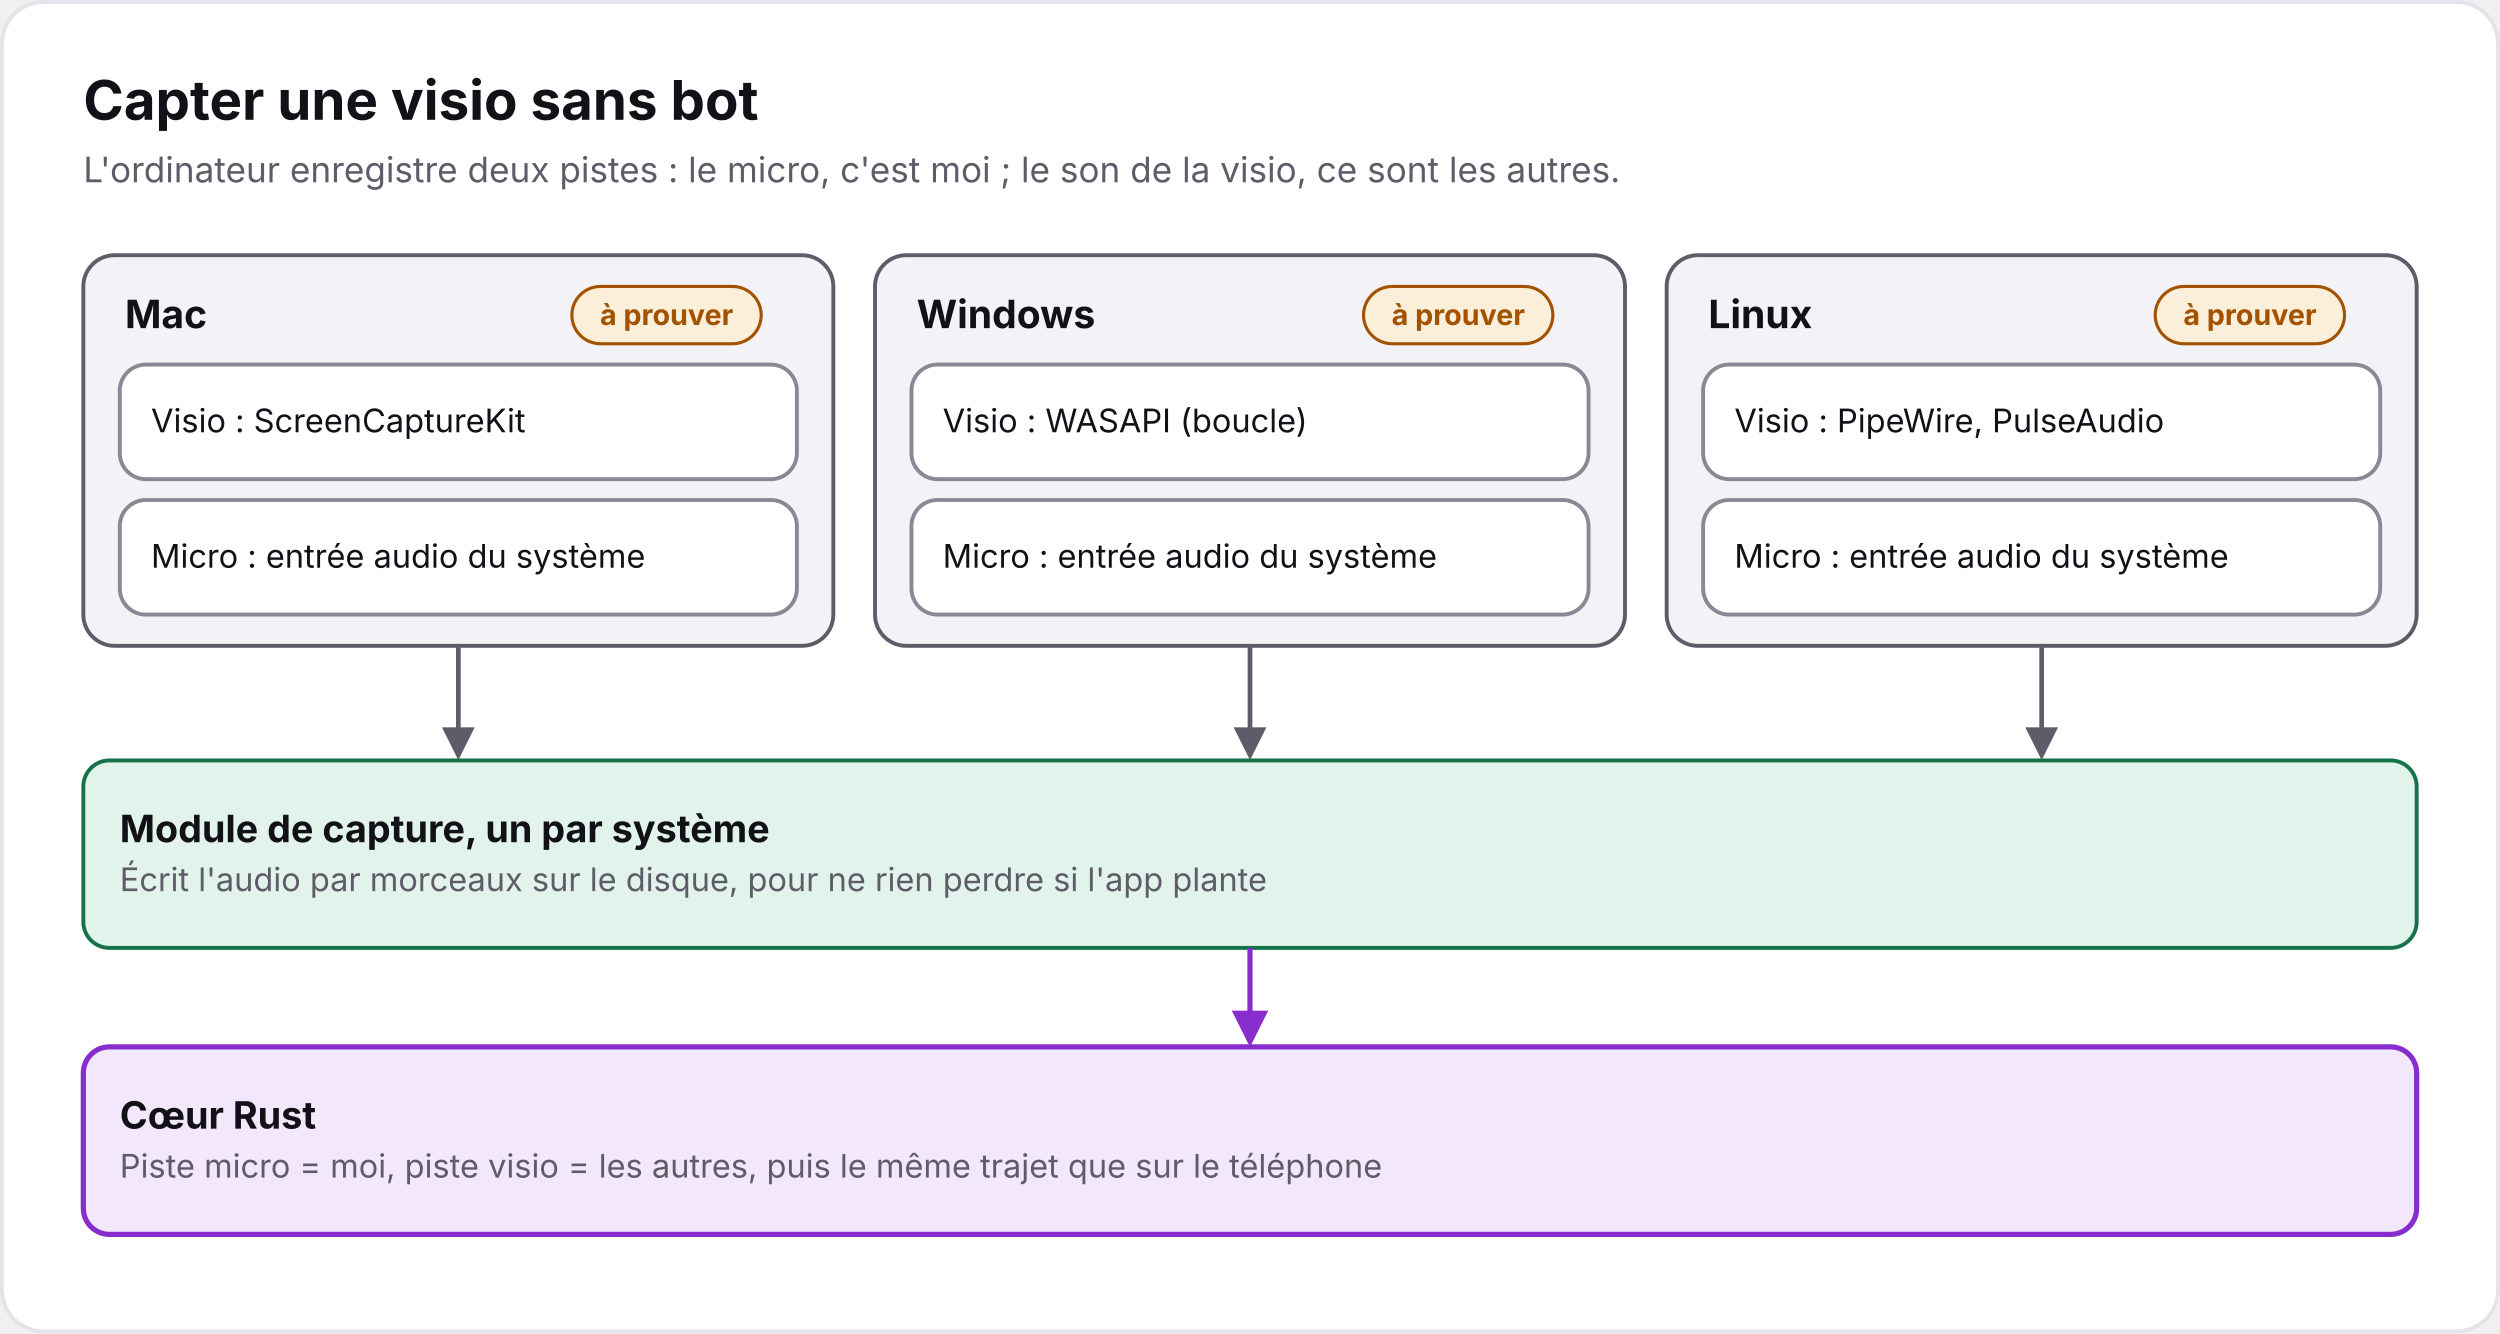
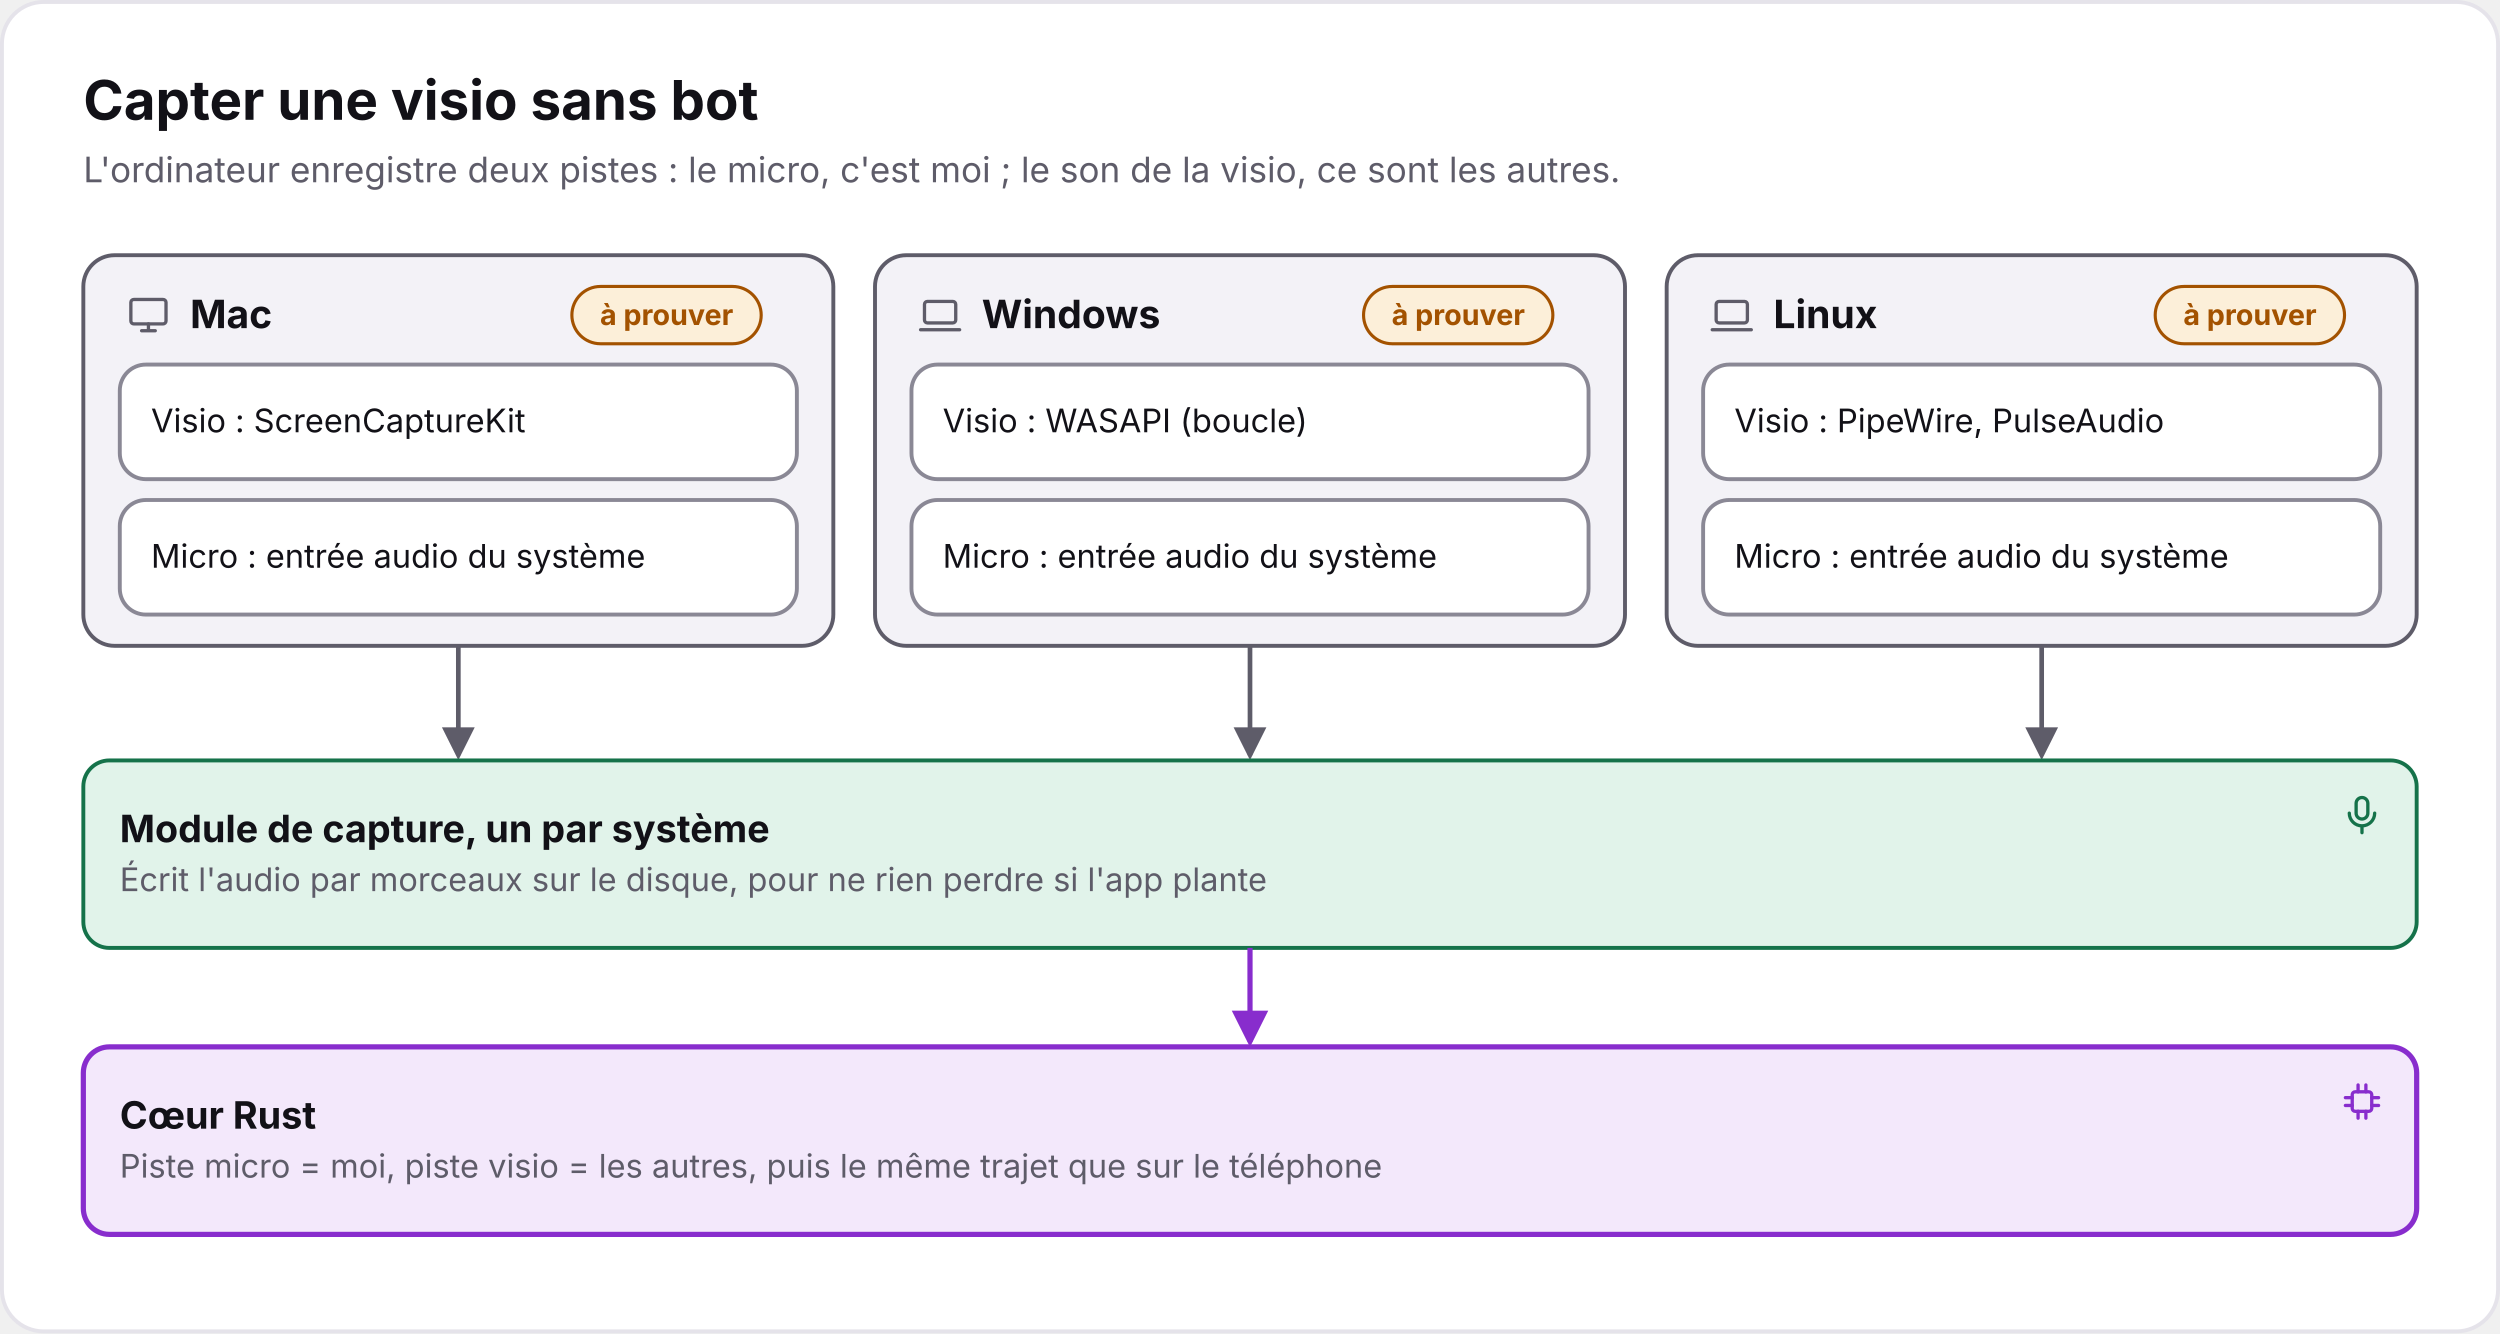
<svg xmlns="http://www.w3.org/2000/svg" viewBox="0 0 960 512" width="960" height="512" role="img" aria-label="Capter une visio sans bot" font-family="'Schibsted Grotesk','Inter','Segoe UI',system-ui,-apple-system,'Helvetica Neue',Arial,sans-serif">
  <defs>
+     <symbol id="i-mac" viewBox="0 0 24 24" fill="none" stroke="currentColor" stroke-width="1.7" stroke-linecap="round" stroke-linejoin="round">
+       <rect x="3" y="4" width="18" height="12.5" rx="1.5" />
+       <path d="M12 16.5v3.5M8.5 20h7" />
+     </symbol>
+     <symbol id="i-ordinateur" viewBox="0 0 24 24" fill="none" stroke="currentColor" stroke-width="1.7" stroke-linecap="round" stroke-linejoin="round">
+       <rect x="4" y="5" width="16" height="11" rx="1.5" />
+       <path d="M2 19.5h20" />
+     </symbol>
+     <symbol id="i-micro" viewBox="0 0 24 24" fill="none" stroke="currentColor" stroke-width="1.7" stroke-linecap="round" stroke-linejoin="round">
+       <rect x="9" y="3" width="6" height="11" rx="3" />
+       <path d="M5.5 11a6.5 6.5 0 0 0 13 0M12 17.5V21" />
+     </symbol>
+     <symbol id="i-coeur" viewBox="0 0 24 24" fill="none" stroke="currentColor" stroke-width="1.7" stroke-linecap="round" stroke-linejoin="round">
+       <rect x="7" y="7" width="10" height="10" rx="1.5" />
+       <path d="M10 3.5V7M14 3.5V7M10 17v3.5M14 17v3.5M3.5 10H7M3.5 14H7M17 10h3.5M17 14h3.5" />
+     </symbol>
    <marker id="m5E5C69" viewBox="0 0 10 10" refX="8.5" refY="5" markerWidth="7" markerHeight="7" orient="auto-start-reverse">
      <path d="M0 0L10 5L0 10z" fill="#5E5C69" />
    </marker>
    <marker id="m882DCD" viewBox="0 0 10 10" refX="8.5" refY="5" markerWidth="7" markerHeight="7" orient="auto-start-reverse">
      <path d="M0 0L10 5L0 10z" fill="#882DCD" />
    </marker>
  </defs>
  <rect x="0.75" y="0.75" width="958.5" height="510.5" rx="16" fill="#FFFFFF" stroke="#E5E3EA" stroke-width="1.5" />
  <text x="32.0" y="46.0" font-size="21" font-weight="700" fill="#121117" text-anchor="start">Capter une visio sans bot</text>
  <text x="32.0" y="70.0" font-size="13.5" font-weight="400" fill="#5E5C69" text-anchor="start">L'ordinateur enregistre deux pistes : le micro, c'est moi ; le son de la visio, ce sont les autres.</text>
  <rect x="32.0" y="98.0" width="288.0" height="150.0" rx="12" fill="#F3F2F7" stroke="#5E5C69" stroke-width="1.5" />
-   <text x="48.0" y="126.0" font-size="15" font-weight="700" fill="#121117" text-anchor="start">Mac</text>
+   <text x="73.0" y="126.0" font-size="15" font-weight="700" fill="#121117" text-anchor="start">Mac</text>
  <rect x="219.6" y="110.0" width="72.7" height="22.0" rx="11.0" fill="#FCEFD9" stroke="#A35200" stroke-width="1.2" />
  <text x="256.0" y="124.8" font-size="11" font-weight="700" fill="#A35200" text-anchor="middle">à prouver</text>
  <rect x="46.0" y="140.0" width="260.0" height="44.0" rx="10" fill="#FFFFFF" stroke="#8A8895" stroke-width="1.5" />
  <text x="58.0" y="166.0" font-size="12.5" font-weight="400" fill="#121117" text-anchor="start">Visio : ScreenCaptureKit</text>
  <rect x="46.0" y="192.0" width="260.0" height="44.0" rx="10" fill="#FFFFFF" stroke="#8A8895" stroke-width="1.5" />
  <text x="58.0" y="218.0" font-size="12.5" font-weight="400" fill="#121117" text-anchor="start">Micro : entrée audio du système</text>
  <path d="M176.0 248.0 L176.0 290.0" fill="none" stroke="#5E5C69" stroke-width="1.8" stroke-linejoin="round" marker-end="url(#m5E5C69)" />
  <rect x="336.0" y="98.0" width="288.0" height="150.0" rx="12" fill="#F3F2F7" stroke="#5E5C69" stroke-width="1.5" />
-   <text x="352.0" y="126.0" font-size="15" font-weight="700" fill="#121117" text-anchor="start">Windows</text>
+   <text x="377.0" y="126.0" font-size="15" font-weight="700" fill="#121117" text-anchor="start">Windows</text>
  <rect x="523.6" y="110.0" width="72.7" height="22.0" rx="11.0" fill="#FCEFD9" stroke="#A35200" stroke-width="1.2" />
  <text x="560.0" y="124.8" font-size="11" font-weight="700" fill="#A35200" text-anchor="middle">à prouver</text>
  <rect x="350.0" y="140.0" width="260.0" height="44.0" rx="10" fill="#FFFFFF" stroke="#8A8895" stroke-width="1.5" />
  <text x="362.0" y="166.0" font-size="12.5" font-weight="400" fill="#121117" text-anchor="start">Visio : WASAPI (boucle)</text>
  <rect x="350.0" y="192.0" width="260.0" height="44.0" rx="10" fill="#FFFFFF" stroke="#8A8895" stroke-width="1.5" />
  <text x="362.0" y="218.0" font-size="12.5" font-weight="400" fill="#121117" text-anchor="start">Micro : entrée audio du système</text>
  <path d="M480.0 248.0 L480.0 290.0" fill="none" stroke="#5E5C69" stroke-width="1.8" stroke-linejoin="round" marker-end="url(#m5E5C69)" />
  <rect x="640.0" y="98.0" width="288.0" height="150.0" rx="12" fill="#F3F2F7" stroke="#5E5C69" stroke-width="1.5" />
-   <text x="656.0" y="126.0" font-size="15" font-weight="700" fill="#121117" text-anchor="start">Linux</text>
+   <text x="681.0" y="126.0" font-size="15" font-weight="700" fill="#121117" text-anchor="start">Linux</text>
  <rect x="827.6" y="110.0" width="72.7" height="22.0" rx="11.0" fill="#FCEFD9" stroke="#A35200" stroke-width="1.2" />
  <text x="864.0" y="124.8" font-size="11" font-weight="700" fill="#A35200" text-anchor="middle">à prouver</text>
  <rect x="654.0" y="140.0" width="260.0" height="44.0" rx="10" fill="#FFFFFF" stroke="#8A8895" stroke-width="1.5" />
  <text x="666.0" y="166.0" font-size="12.5" font-weight="400" fill="#121117" text-anchor="start">Visio : PipeWire, PulseAudio</text>
  <rect x="654.0" y="192.0" width="260.0" height="44.0" rx="10" fill="#FFFFFF" stroke="#8A8895" stroke-width="1.5" />
  <text x="666.0" y="218.0" font-size="12.5" font-weight="400" fill="#121117" text-anchor="start">Micro : entrée audio du système</text>
  <path d="M784.0 248.0 L784.0 290.0" fill="none" stroke="#5E5C69" stroke-width="1.8" stroke-linejoin="round" marker-end="url(#m5E5C69)" />
  <rect x="32.0" y="292.0" width="896.0" height="72.0" rx="10" fill="#E1F3EA" stroke="#15724A" stroke-width="1.5" />
  <text x="46.0" y="323.4" font-size="14.5" font-weight="700" fill="#121117" text-anchor="start">Module de capture, un par système</text>
  <text x="46.0" y="342.2" font-size="12.5" font-weight="400" fill="#5E5C69" text-anchor="start">Écrit l'audio par morceaux sur le disque, pour ne rien perdre si l'app plante</text>
  <path d="M480.0 364.0 L480.0 400.0" fill="none" stroke="#882DCD" stroke-width="2" stroke-linejoin="round" marker-end="url(#m882DCD)" />
  <rect x="32.0" y="402.0" width="896.0" height="72.0" rx="10" fill="#F3E8FB" stroke="#882DCD" stroke-width="2" />
  <text x="46.0" y="433.4" font-size="14.5" font-weight="700" fill="#121117" text-anchor="start">Cœur Rust</text>
  <text x="46.0" y="452.2" font-size="12.5" font-weight="400" fill="#5E5C69" text-anchor="start">Piste micro = moi, piste visio = les autres, puis le même trajet que sur le téléphone</text>
+   <use href="#i-mac" x="48.0" y="112.0" width="18" height="18" color="#5E5C69" />
+   <use href="#i-ordinateur" x="352.0" y="112.0" width="18" height="18" color="#5E5C69" />
+   <use href="#i-ordinateur" x="656.0" y="112.0" width="18" height="18" color="#5E5C69" />
+   <use href="#i-micro" x="898.0" y="304.0" width="18" height="18" color="#15724A" />
+   <use href="#i-coeur" x="898.0" y="414.0" width="18" height="18" color="#882DCD" />
</svg>
